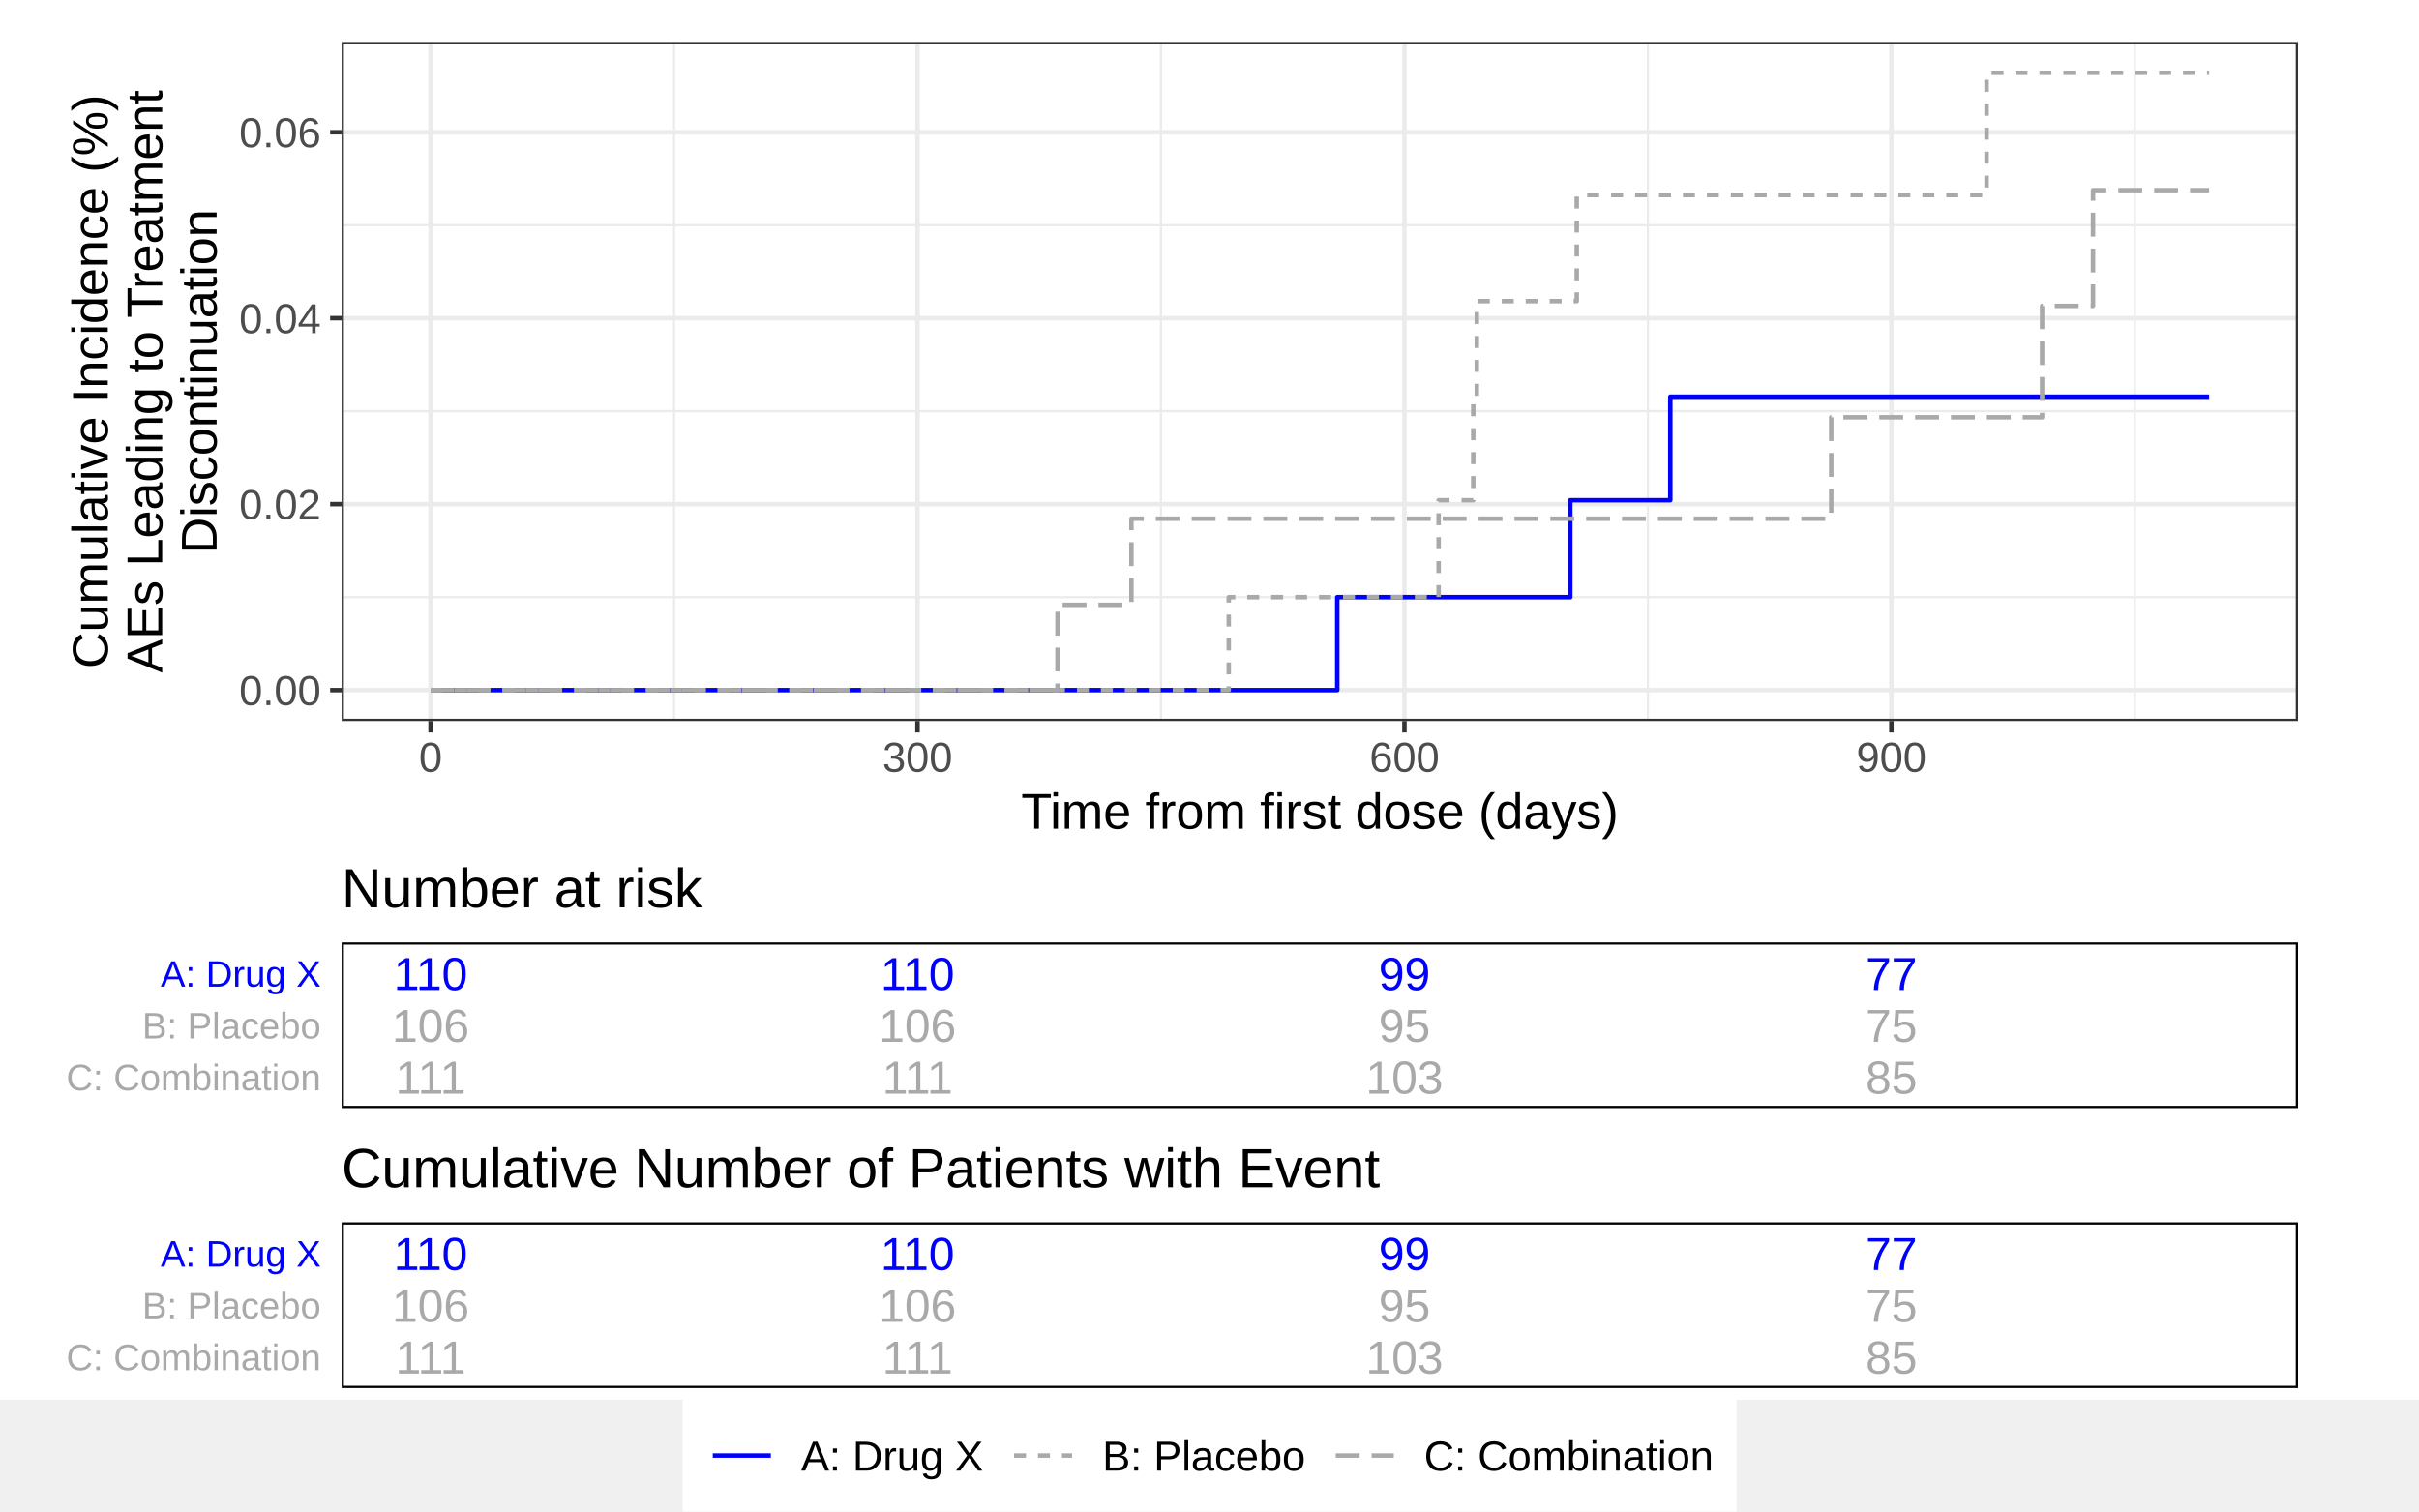
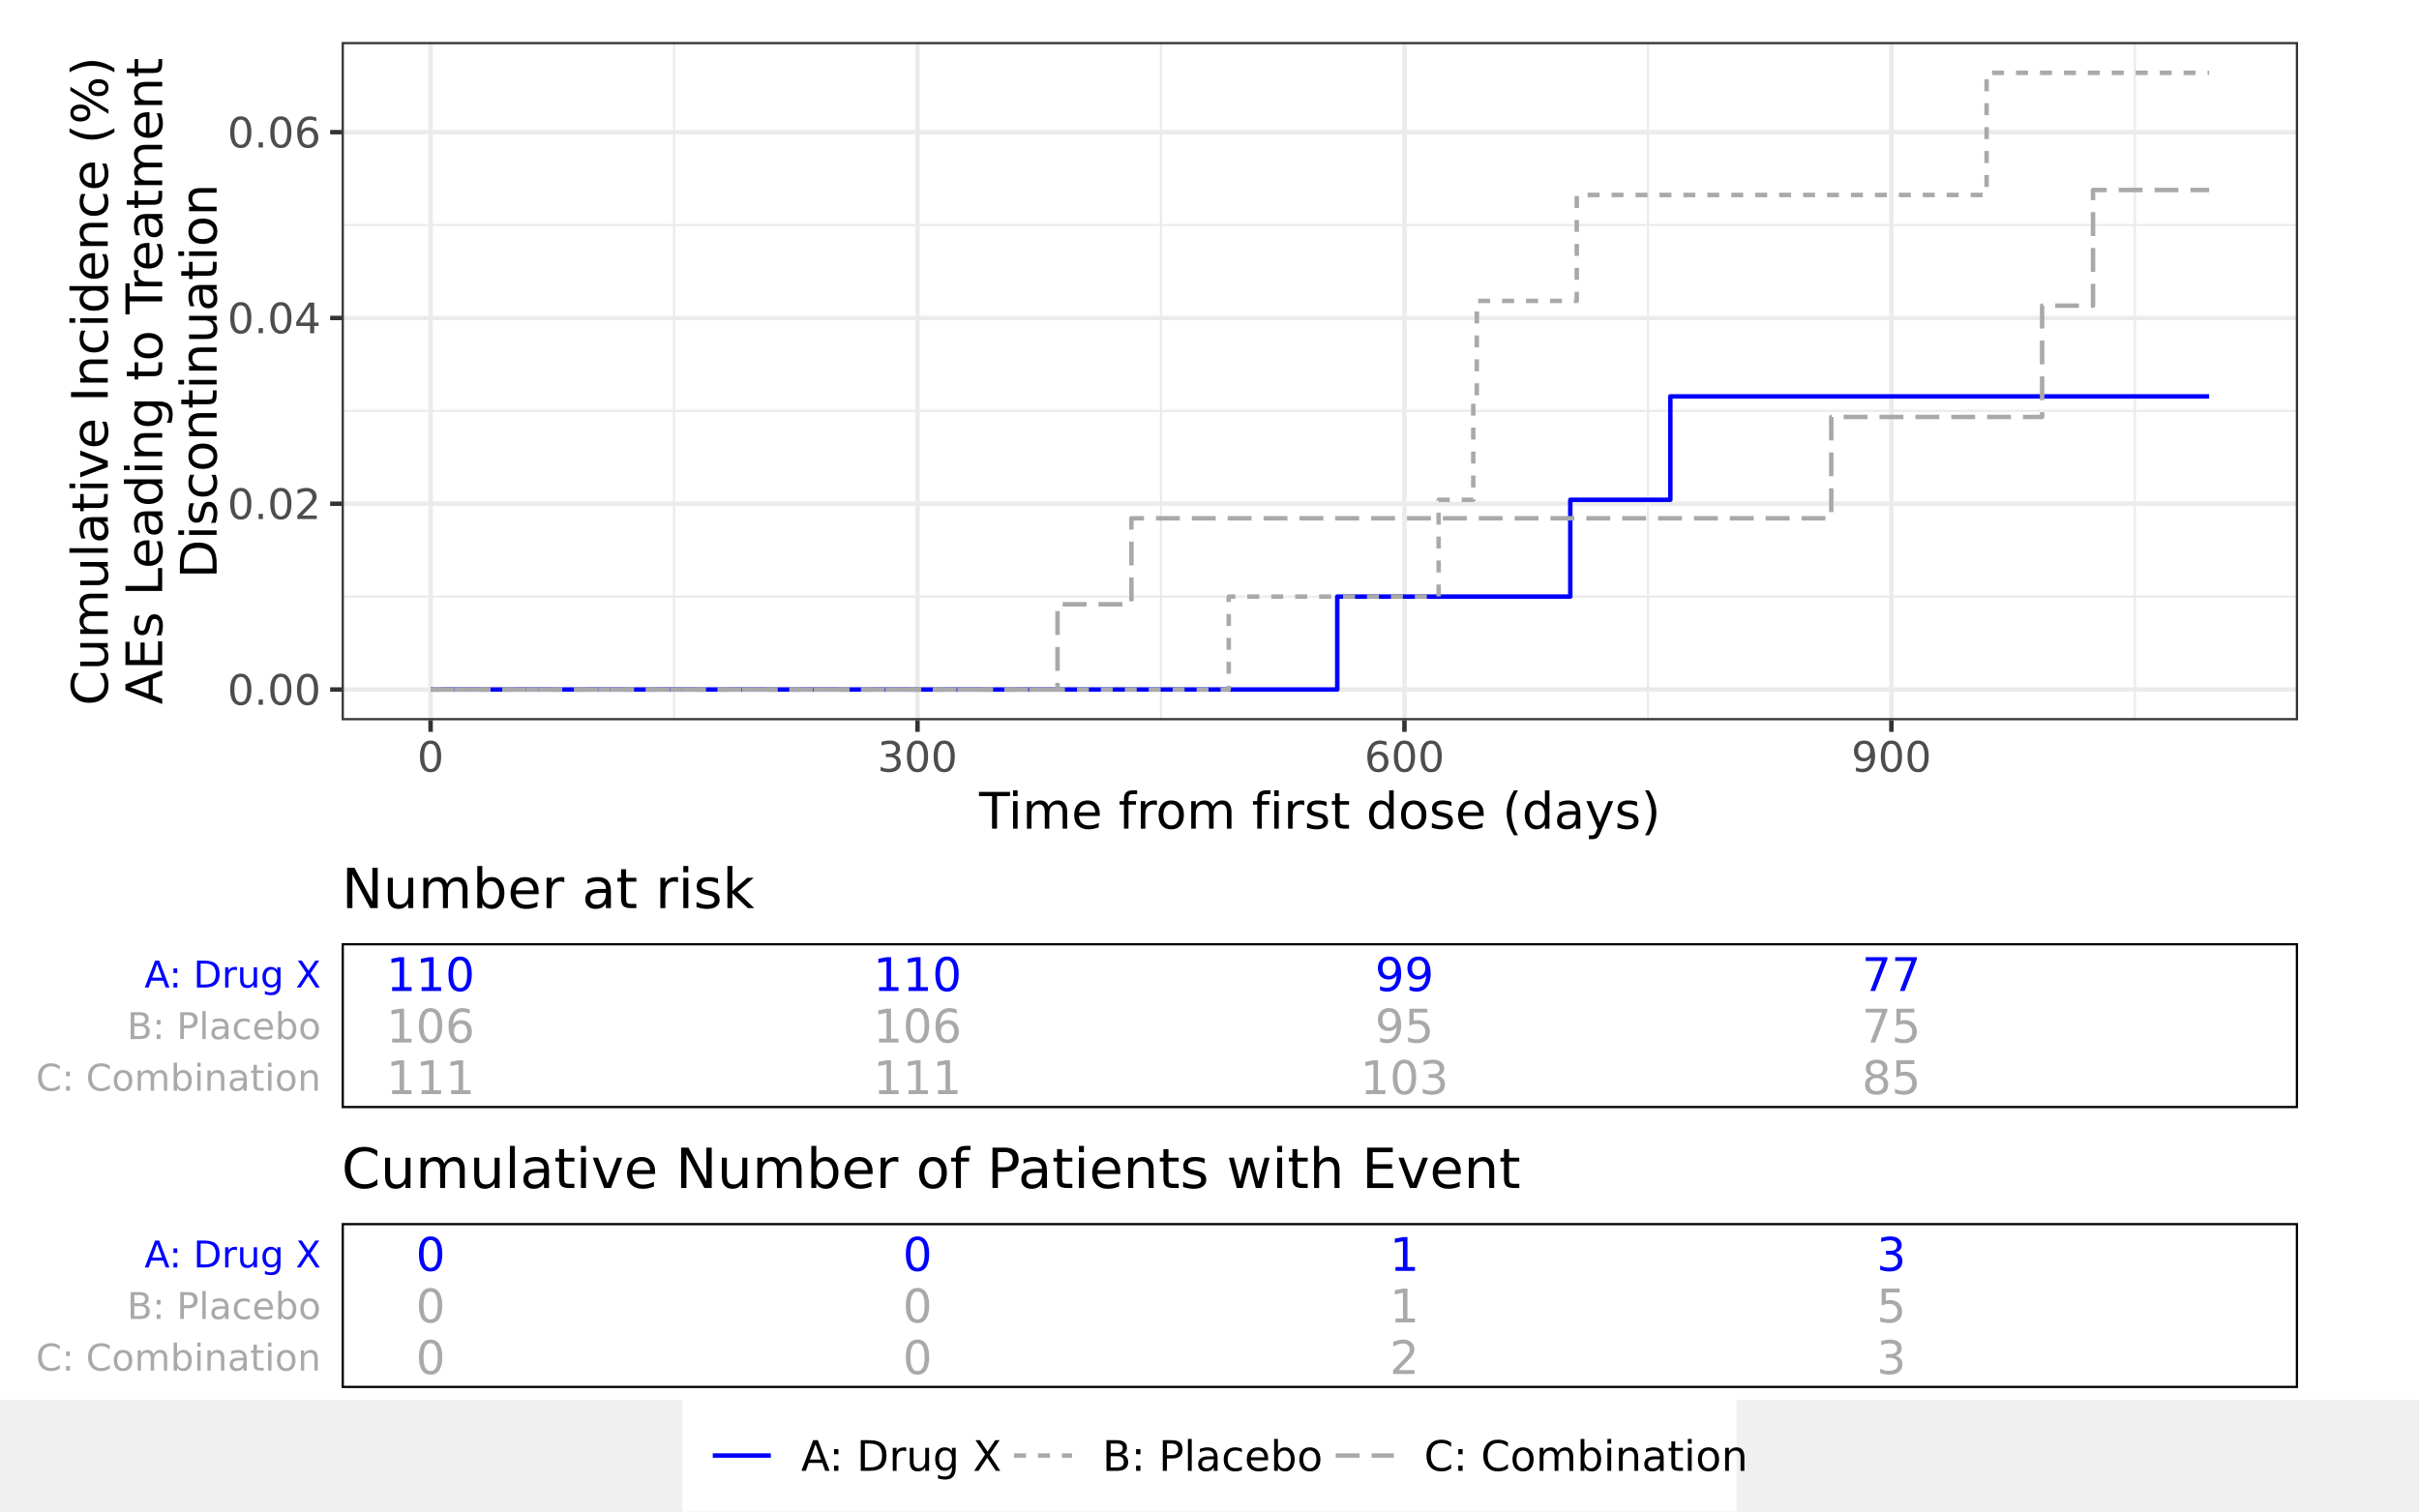
<svg xmlns="http://www.w3.org/2000/svg" class="svglite" width="576.00pt" height="360.00pt" viewBox="0 0 576.00 360.00">
  <defs>
    <style type="text/css">
    .svglite line, .svglite polyline, .svglite polygon, .svglite path, .svglite rect, .svglite circle {
      fill: none;
      stroke: #000000;
      stroke-linecap: round;
      stroke-linejoin: round;
      stroke-miterlimit: 10.00;
    }
    .svglite text {
      white-space: pre;
    }
  </style>
  </defs>
  <rect width="100%" height="100%" style="stroke: none; fill: none;" />
  <defs>
    <clipPath id="cpMC4wMHw1NzYuMDB8MC4wMHwzNjAuMDA=">
      <rect x="0.00" y="0.00" width="576.00" height="360.00" />
    </clipPath>
  </defs>
  <g clip-path="url(#cpMC4wMHw1NzYuMDB8MC4wMHwzNjAuMDA=)">
</g>
  <defs>
    <clipPath id="cpMC4wMHw1NzYuMDB8MC4wMHwyMDAuMDA=">
      <rect x="0.00" y="0.00" width="576.00" height="200.00" />
    </clipPath>
  </defs>
  <g clip-path="url(#cpMC4wMHw1NzYuMDB8MC4wMHwyMDAuMDA=)">
    <rect x="-0" y="0.00" width="576.00" height="200.00" style="stroke-width: 1.07; stroke: #FFFFFF; fill: #FFFFFF;" />
  </g>
  <g clip-path="url(#cpMC4wMHw1NzYuMDB8MC4wMHwzNjAuMDA=)">
</g>
  <defs>
-     <clipPath id="cpODEuMzV8NTQ3LjIwfDEwLjAwfDE3MS43MQ==">
-       <rect x="81.35" y="10.00" width="465.85" height="161.71" />
+     <clipPath id="cpODEuMzV8NTQ3LjIwfDEwLjAwfDE3MS41Ng==">
+       <rect x="81.35" y="10.00" width="465.85" height="161.56" />
    </clipPath>
  </defs>
-   <g clip-path="url(#cpODEuMzV8NTQ3LjIwfDEwLjAwfDE3MS43MQ==)">
-     <rect x="81.35" y="10.00" width="465.85" height="161.71" style="stroke-width: 1.07; stroke: none; fill: #FFFFFF;" />
-     <polyline points="81.35,142.22 547.20,142.22 " style="stroke-width: 0.53; stroke: #EBEBEB; stroke-linecap: butt;" />
-     <polyline points="81.35,97.93 547.20,97.93 " style="stroke-width: 0.53; stroke: #EBEBEB; stroke-linecap: butt;" />
-     <polyline points="81.35,53.64 547.20,53.64 " style="stroke-width: 0.53; stroke: #EBEBEB; stroke-linecap: butt;" />
-     <polyline points="160.50,171.71 160.50,10.00 " style="stroke-width: 0.53; stroke: #EBEBEB; stroke-linecap: butt;" />
-     <polyline points="276.45,171.71 276.45,10.00 " style="stroke-width: 0.53; stroke: #EBEBEB; stroke-linecap: butt;" />
-     <polyline points="392.40,171.71 392.40,10.00 " style="stroke-width: 0.53; stroke: #EBEBEB; stroke-linecap: butt;" />
-     <polyline points="508.34,171.71 508.34,10.00 " style="stroke-width: 0.53; stroke: #EBEBEB; stroke-linecap: butt;" />
-     <polyline points="81.35,164.36 547.20,164.36 " style="stroke-width: 1.07; stroke: #EBEBEB; stroke-linecap: butt;" />
-     <polyline points="81.35,120.07 547.20,120.07 " style="stroke-width: 1.07; stroke: #EBEBEB; stroke-linecap: butt;" />
-     <polyline points="81.35,75.79 547.20,75.79 " style="stroke-width: 1.07; stroke: #EBEBEB; stroke-linecap: butt;" />
-     <polyline points="81.35,31.50 547.20,31.50 " style="stroke-width: 1.07; stroke: #EBEBEB; stroke-linecap: butt;" />
-     <polyline points="102.53,171.71 102.53,10.00 " style="stroke-width: 1.07; stroke: #EBEBEB; stroke-linecap: butt;" />
-     <polyline points="218.47,171.71 218.47,10.00 " style="stroke-width: 1.07; stroke: #EBEBEB; stroke-linecap: butt;" />
-     <polyline points="334.42,171.71 334.42,10.00 " style="stroke-width: 1.07; stroke: #EBEBEB; stroke-linecap: butt;" />
-     <polyline points="450.37,171.71 450.37,10.00 " style="stroke-width: 1.07; stroke: #EBEBEB; stroke-linecap: butt;" />
-     <polyline points="102.53,164.36 254.34,164.36 254.34,164.36 275.19,164.36 275.19,164.36 277.32,164.36 277.32,164.36 278.20,164.36 278.20,164.36 284.53,164.36 284.53,164.36 285.33,164.36 285.33,164.36 295.18,164.36 295.18,164.36 302.88,164.36 302.88,164.36 304.73,164.36 304.73,164.36 310.71,164.36 310.71,164.36 318.42,164.36 318.42,142.22 337.99,142.22 337.99,142.22 367.61,142.22 367.61,142.22 368.46,142.22 368.46,142.22 373.23,142.22 373.23,142.22 373.91,142.22 373.91,119.14 376.41,119.14 376.41,119.14 380.46,119.14 380.46,119.14 380.98,119.14 380.98,119.14 381.66,119.14 381.66,119.14 392.33,119.14 392.33,119.14 396.25,119.14 396.25,119.14 397.73,119.14 397.73,94.49 398.84,94.49 398.84,94.49 399.29,94.49 399.29,94.49 401.28,94.49 401.28,94.49 432.47,94.49 432.47,94.49 434.59,94.49 434.59,94.49 435.79,94.49 435.79,94.49 438.81,94.49 438.81,94.49 439.02,94.49 439.02,94.49 441.89,94.49 441.89,94.49 444.95,94.49 444.95,94.49 454.56,94.49 454.56,94.49 469.39,94.49 469.39,94.49 470.03,94.49 470.03,94.49 470.85,94.49 470.85,94.49 490.82,94.49 490.82,94.49 499.50,94.49 499.50,94.49 513.41,94.49 513.41,94.49 514.23,94.49 514.23,94.49 521.38,94.49 521.38,94.49 526.03,94.49 526.03,94.49 " style="stroke-width: 1.07; stroke: #0000FF; stroke-linecap: butt;" />
-     <polyline points="102.53,164.36 252.23,164.36 252.23,164.36 253.58,164.36 253.58,164.36 266.03,164.36 266.03,164.36 271.88,164.36 271.88,164.36 279.74,164.36 279.74,164.36 280.44,164.36 280.44,164.36 292.58,164.36 292.58,142.22 293.59,142.22 293.59,142.22 305.15,142.22 305.15,142.22 306.58,142.22 306.58,142.22 322.37,142.22 322.37,142.22 342.56,142.22 342.56,119.14 347.12,119.14 347.12,119.14 347.22,119.14 347.22,119.14 350.81,119.14 350.81,95.57 351.38,95.57 351.38,95.57 351.65,95.57 351.65,71.73 355.10,71.73 355.10,71.73 362.96,71.73 362.96,71.73 363.90,71.73 363.90,71.73 367.16,71.73 367.16,71.73 368.57,71.73 368.57,71.73 375.45,71.73 375.45,46.47 380.28,46.47 380.28,46.47 395.71,46.47 395.71,46.47 403.74,46.47 403.74,46.47 403.81,46.47 403.81,46.47 406.94,46.47 406.94,46.47 416.33,46.47 416.33,46.47 432.14,46.47 432.14,46.47 446.97,46.47 446.97,46.47 451.60,46.47 451.60,46.47 451.70,46.47 451.70,46.47 460.10,46.47 460.10,46.47 473.04,46.47 473.04,17.35 488.19,17.35 488.19,17.35 498.46,17.35 498.46,17.35 505.86,17.35 505.86,17.35 506.28,17.35 506.28,17.35 518.02,17.35 518.02,17.35 526.03,17.35 526.03,17.35 " style="stroke-width: 1.07; stroke: #A9A9A9; stroke-dasharray: 2.85,2.85; stroke-linecap: butt;" />
-     <polyline points="102.53,164.36 245.11,164.36 245.11,164.36 250.74,164.36 250.74,164.36 251.81,164.36 251.81,144.05 256.76,144.05 256.76,144.05 269.41,144.05 269.41,123.54 299.19,123.54 299.19,123.54 300.24,123.54 300.24,123.54 330.85,123.54 330.85,123.54 335.42,123.54 335.42,123.54 339.57,123.54 339.57,123.54 343.92,123.54 343.92,123.54 350.05,123.54 350.05,123.54 354.23,123.54 354.23,123.54 365.51,123.54 365.51,123.54 374.89,123.54 374.89,123.54 384.88,123.54 384.88,123.54 385.22,123.54 385.22,123.54 404.07,123.54 404.07,123.54 405.42,123.54 405.42,123.54 433.82,123.54 433.82,123.54 436.05,123.54 436.05,123.54 436.05,123.54 436.05,99.39 436.56,99.39 436.56,99.39 440.04,99.39 440.04,99.39 443.19,99.39 443.19,99.39 449.71,99.39 449.71,99.39 451.37,99.39 451.37,99.39 465.98,99.39 465.98,99.39 481.40,99.39 481.40,99.39 485.14,99.39 485.14,99.39 486.26,99.39 486.26,72.86 495.90,72.86 495.90,72.86 498.03,72.86 498.03,72.86 498.38,72.86 498.38,72.86 498.38,72.86 498.38,45.29 510.29,45.29 510.29,45.29 510.70,45.29 510.70,45.29 520.53,45.29 520.53,45.29 526.03,45.29 526.03,45.29 " style="stroke-width: 1.07; stroke: #A9A9A9; stroke-dasharray: 5.69,2.85; stroke-linecap: butt;" />
-     <rect x="81.35" y="10.00" width="465.85" height="161.71" style="stroke-width: 1.07; stroke: #333333;" />
+   <g clip-path="url(#cpODEuMzV8NTQ3LjIwfDEwLjAwfDE3MS41Ng==)">
+     <rect x="81.35" y="10.00" width="465.85" height="161.56" style="stroke-width: 1.07; stroke: none; fill: #FFFFFF;" />
+     <polyline points="81.35,142.09 547.20,142.09 " style="stroke-width: 0.53; stroke: #EBEBEB; stroke-linecap: butt;" />
+     <polyline points="81.35,97.85 547.20,97.85 " style="stroke-width: 0.53; stroke: #EBEBEB; stroke-linecap: butt;" />
+     <polyline points="81.35,53.60 547.20,53.60 " style="stroke-width: 0.53; stroke: #EBEBEB; stroke-linecap: butt;" />
+     <polyline points="160.50,171.56 160.50,10.00 " style="stroke-width: 0.53; stroke: #EBEBEB; stroke-linecap: butt;" />
+     <polyline points="276.45,171.56 276.45,10.00 " style="stroke-width: 0.53; stroke: #EBEBEB; stroke-linecap: butt;" />
+     <polyline points="392.40,171.56 392.40,10.00 " style="stroke-width: 0.53; stroke: #EBEBEB; stroke-linecap: butt;" />
+     <polyline points="508.34,171.56 508.34,10.00 " style="stroke-width: 0.53; stroke: #EBEBEB; stroke-linecap: butt;" />
+     <polyline points="81.35,164.22 547.20,164.22 " style="stroke-width: 1.07; stroke: #EBEBEB; stroke-linecap: butt;" />
+     <polyline points="81.35,119.97 547.20,119.97 " style="stroke-width: 1.07; stroke: #EBEBEB; stroke-linecap: butt;" />
+     <polyline points="81.35,75.73 547.20,75.73 " style="stroke-width: 1.07; stroke: #EBEBEB; stroke-linecap: butt;" />
+     <polyline points="81.35,31.48 547.20,31.48 " style="stroke-width: 1.07; stroke: #EBEBEB; stroke-linecap: butt;" />
+     <polyline points="102.53,171.56 102.53,10.00 " style="stroke-width: 1.07; stroke: #EBEBEB; stroke-linecap: butt;" />
+     <polyline points="218.47,171.56 218.47,10.00 " style="stroke-width: 1.07; stroke: #EBEBEB; stroke-linecap: butt;" />
+     <polyline points="334.42,171.56 334.42,10.00 " style="stroke-width: 1.07; stroke: #EBEBEB; stroke-linecap: butt;" />
+     <polyline points="450.37,171.56 450.37,10.00 " style="stroke-width: 1.07; stroke: #EBEBEB; stroke-linecap: butt;" />
+     <polyline points="102.53,164.22 254.34,164.22 254.34,164.22 275.19,164.22 275.19,164.22 277.32,164.22 277.32,164.22 278.20,164.22 278.20,164.22 284.53,164.22 284.53,164.22 285.33,164.22 285.33,164.22 295.18,164.22 295.18,164.22 302.88,164.22 302.88,164.22 304.73,164.22 304.73,164.22 310.71,164.22 310.71,164.22 318.42,164.22 318.42,142.09 337.99,142.09 337.99,142.09 367.61,142.09 367.61,142.09 368.46,142.09 368.46,142.09 373.23,142.09 373.23,142.09 373.91,142.09 373.91,119.04 376.41,119.04 376.41,119.04 380.46,119.04 380.46,119.04 380.98,119.04 380.98,119.04 381.66,119.04 381.66,119.04 392.33,119.04 392.33,119.04 396.25,119.04 396.25,119.04 397.73,119.04 397.73,94.41 398.84,94.41 398.84,94.41 399.29,94.41 399.29,94.41 401.28,94.41 401.28,94.41 432.47,94.41 432.47,94.41 434.59,94.41 434.59,94.41 435.79,94.41 435.79,94.41 438.81,94.41 438.81,94.41 439.02,94.41 439.02,94.41 441.89,94.41 441.89,94.41 444.95,94.41 444.95,94.41 454.56,94.41 454.56,94.41 469.39,94.41 469.39,94.41 470.03,94.41 470.03,94.41 470.85,94.41 470.85,94.41 490.82,94.41 490.82,94.41 499.50,94.41 499.50,94.41 513.41,94.41 513.41,94.41 514.23,94.41 514.23,94.41 521.38,94.41 521.38,94.41 526.03,94.41 526.03,94.41 " style="stroke-width: 1.07; stroke: #0000FF; stroke-linecap: butt;" />
+     <polyline points="102.53,164.22 252.23,164.22 252.23,164.22 253.58,164.22 253.58,164.22 266.03,164.22 266.03,164.22 271.88,164.22 271.88,164.22 279.74,164.22 279.74,164.22 280.44,164.22 280.44,164.22 292.58,164.22 292.58,142.09 293.59,142.09 293.59,142.09 305.15,142.09 305.15,142.09 306.58,142.09 306.58,142.09 322.37,142.09 322.37,142.09 342.56,142.09 342.56,119.04 347.12,119.04 347.12,119.04 347.22,119.04 347.22,119.04 350.81,119.04 350.81,95.49 351.38,95.49 351.38,95.49 351.65,95.49 351.65,71.67 355.10,71.67 355.10,71.67 362.96,71.67 362.96,71.67 363.90,71.67 363.90,71.67 367.16,71.67 367.16,71.67 368.57,71.67 368.57,71.67 375.45,71.67 375.45,46.43 380.28,46.43 380.28,46.43 395.71,46.43 395.71,46.43 403.74,46.43 403.74,46.43 403.81,46.43 403.81,46.43 406.94,46.43 406.94,46.43 416.33,46.43 416.33,46.43 432.14,46.43 432.14,46.43 446.97,46.43 446.97,46.43 451.60,46.43 451.60,46.43 451.70,46.43 451.70,46.43 460.10,46.43 460.10,46.43 473.04,46.43 473.04,17.34 488.19,17.34 488.19,17.34 498.46,17.34 498.46,17.34 505.86,17.34 505.86,17.34 506.28,17.34 506.28,17.34 518.02,17.34 518.02,17.34 526.03,17.34 526.03,17.34 " style="stroke-width: 1.07; stroke: #A9A9A9; stroke-dasharray: 2.85,2.85; stroke-linecap: butt;" />
+     <polyline points="102.53,164.22 245.11,164.22 245.11,164.22 250.74,164.22 250.74,164.22 251.81,164.22 251.81,143.92 256.76,143.92 256.76,143.92 269.41,143.92 269.41,123.44 299.19,123.44 299.19,123.44 300.24,123.44 300.24,123.44 330.85,123.44 330.85,123.44 335.42,123.44 335.42,123.44 339.57,123.44 339.57,123.44 343.92,123.44 343.92,123.44 350.05,123.44 350.05,123.44 354.23,123.44 354.23,123.44 365.51,123.44 365.51,123.44 374.89,123.44 374.89,123.44 384.88,123.44 384.88,123.44 385.22,123.44 385.22,123.44 404.07,123.44 404.07,123.44 405.42,123.44 405.42,123.44 433.82,123.44 433.82,123.44 436.05,123.44 436.05,123.44 436.05,123.44 436.05,99.31 436.56,99.31 436.56,99.31 440.04,99.31 440.04,99.31 443.19,99.31 443.19,99.31 449.71,99.31 449.71,99.31 451.37,99.31 451.37,99.31 465.98,99.31 465.98,99.31 481.40,99.31 481.40,99.31 485.14,99.31 485.14,99.31 486.26,99.31 486.26,72.80 495.90,72.80 495.90,72.80 498.03,72.80 498.03,72.80 498.38,72.80 498.38,72.80 498.38,72.80 498.38,45.25 510.29,45.25 510.29,45.25 510.70,45.25 510.70,45.25 520.53,45.25 520.53,45.25 526.03,45.25 526.03,45.25 " style="stroke-width: 1.07; stroke: #A9A9A9; stroke-dasharray: 5.69,2.85; stroke-linecap: butt;" />
+     <rect x="81.35" y="10.00" width="465.85" height="161.56" style="stroke-width: 1.07; stroke: #333333;" />
  </g>
  <g clip-path="url(#cpMC4wMHw1NzYuMDB8MC4wMHwzNjAuMDA=)">
-     <text x="76.42" y="167.94" text-anchor="end" style="font-size: 10.00px;fill: #4D4D4D; font-family: &quot;Arial&quot;;" textLength="19.48px" lengthAdjust="spacingAndGlyphs">0.00</text>
-     <text x="76.42" y="123.66" text-anchor="end" style="font-size: 10.00px;fill: #4D4D4D; font-family: &quot;Arial&quot;;" textLength="19.48px" lengthAdjust="spacingAndGlyphs">0.02</text>
-     <text x="76.42" y="79.37" text-anchor="end" style="font-size: 10.00px;fill: #4D4D4D; font-family: &quot;Arial&quot;;" textLength="19.48px" lengthAdjust="spacingAndGlyphs">0.04</text>
-     <text x="76.42" y="35.08" text-anchor="end" style="font-size: 10.00px;fill: #4D4D4D; font-family: &quot;Arial&quot;;" textLength="19.48px" lengthAdjust="spacingAndGlyphs">0.06</text>
-     <polyline points="78.61,164.36 81.35,164.36 " style="stroke-width: 1.07; stroke: #333333; stroke-linecap: butt;" />
-     <polyline points="78.61,120.07 81.35,120.07 " style="stroke-width: 1.07; stroke: #333333; stroke-linecap: butt;" />
-     <polyline points="78.61,75.79 81.35,75.79 " style="stroke-width: 1.07; stroke: #333333; stroke-linecap: butt;" />
-     <polyline points="78.61,31.50 81.35,31.50 " style="stroke-width: 1.07; stroke: #333333; stroke-linecap: butt;" />
-     <polyline points="102.53,174.45 102.53,171.71 " style="stroke-width: 1.07; stroke: #333333; stroke-linecap: butt;" />
-     <polyline points="218.47,174.45 218.47,171.71 " style="stroke-width: 1.07; stroke: #333333; stroke-linecap: butt;" />
-     <polyline points="334.42,174.45 334.42,171.71 " style="stroke-width: 1.07; stroke: #333333; stroke-linecap: butt;" />
-     <polyline points="450.37,174.45 450.37,171.71 " style="stroke-width: 1.07; stroke: #333333; stroke-linecap: butt;" />
-     <text x="102.53" y="183.81" text-anchor="middle" style="font-size: 10.00px;fill: #4D4D4D; font-family: &quot;Arial&quot;;" textLength="5.57px" lengthAdjust="spacingAndGlyphs">0</text>
-     <text x="218.47" y="183.81" text-anchor="middle" style="font-size: 10.00px;fill: #4D4D4D; font-family: &quot;Arial&quot;;" textLength="16.70px" lengthAdjust="spacingAndGlyphs">300</text>
-     <text x="334.42" y="183.81" text-anchor="middle" style="font-size: 10.00px;fill: #4D4D4D; font-family: &quot;Arial&quot;;" textLength="16.70px" lengthAdjust="spacingAndGlyphs">600</text>
-     <text x="450.37" y="183.81" text-anchor="middle" style="font-size: 10.00px;fill: #4D4D4D; font-family: &quot;Arial&quot;;" textLength="16.70px" lengthAdjust="spacingAndGlyphs">900</text>
-     <text x="314.28" y="197.36" text-anchor="middle" style="font-size: 12.00px; font-family: &quot;Arial&quot;;" textLength="142.27px" lengthAdjust="spacingAndGlyphs">Time from first dose (days)</text>
-     <text transform="translate(25.66,90.86) rotate(-90)" text-anchor="middle" style="font-size: 12.00px; font-family: &quot;Arial&quot;;" textLength="136.74px" lengthAdjust="spacingAndGlyphs">Cumulative Incidence (%)</text>
-     <text transform="translate(38.62,90.86) rotate(-90)" text-anchor="middle" style="font-size: 12.00px; font-family: &quot;Arial&quot;;" textLength="138.77px" lengthAdjust="spacingAndGlyphs">AEs Leading to Treatment</text>
-     <text transform="translate(51.58,90.86) rotate(-90)" text-anchor="middle" style="font-size: 12.00px; font-family: &quot;Arial&quot;;" textLength="82.06px" lengthAdjust="spacingAndGlyphs">Discontinuation</text>
+     <text x="76.42" y="167.86" text-anchor="end" style="font-size: 10.00px;fill: #4D4D4D; font-family: &quot;DejaVu Sans&quot;;" textLength="22.28px" lengthAdjust="spacingAndGlyphs">0.00</text>
+     <text x="76.42" y="123.62" text-anchor="end" style="font-size: 10.00px;fill: #4D4D4D; font-family: &quot;DejaVu Sans&quot;;" textLength="22.28px" lengthAdjust="spacingAndGlyphs">0.02</text>
+     <text x="76.42" y="79.37" text-anchor="end" style="font-size: 10.00px;fill: #4D4D4D; font-family: &quot;DejaVu Sans&quot;;" textLength="22.28px" lengthAdjust="spacingAndGlyphs">0.04</text>
+     <text x="76.42" y="35.13" text-anchor="end" style="font-size: 10.00px;fill: #4D4D4D; font-family: &quot;DejaVu Sans&quot;;" textLength="22.28px" lengthAdjust="spacingAndGlyphs">0.06</text>
+     <polyline points="78.61,164.22 81.35,164.22 " style="stroke-width: 1.07; stroke: #333333; stroke-linecap: butt;" />
+     <polyline points="78.61,119.97 81.35,119.97 " style="stroke-width: 1.07; stroke: #333333; stroke-linecap: butt;" />
+     <polyline points="78.61,75.73 81.35,75.73 " style="stroke-width: 1.07; stroke: #333333; stroke-linecap: butt;" />
+     <polyline points="78.61,31.48 81.35,31.48 " style="stroke-width: 1.07; stroke: #333333; stroke-linecap: butt;" />
+     <polyline points="102.53,174.30 102.53,171.56 " style="stroke-width: 1.07; stroke: #333333; stroke-linecap: butt;" />
+     <polyline points="218.47,174.30 218.47,171.56 " style="stroke-width: 1.07; stroke: #333333; stroke-linecap: butt;" />
+     <polyline points="334.42,174.30 334.42,171.56 " style="stroke-width: 1.07; stroke: #333333; stroke-linecap: butt;" />
+     <polyline points="450.37,174.30 450.37,171.56 " style="stroke-width: 1.07; stroke: #333333; stroke-linecap: butt;" />
+     <text x="102.53" y="183.79" text-anchor="middle" style="font-size: 10.00px;fill: #4D4D4D; font-family: &quot;DejaVu Sans&quot;;" textLength="6.36px" lengthAdjust="spacingAndGlyphs">0</text>
+     <text x="218.47" y="183.79" text-anchor="middle" style="font-size: 10.00px;fill: #4D4D4D; font-family: &quot;DejaVu Sans&quot;;" textLength="19.09px" lengthAdjust="spacingAndGlyphs">300</text>
+     <text x="334.42" y="183.79" text-anchor="middle" style="font-size: 10.00px;fill: #4D4D4D; font-family: &quot;DejaVu Sans&quot;;" textLength="19.09px" lengthAdjust="spacingAndGlyphs">600</text>
+     <text x="450.37" y="183.79" text-anchor="middle" style="font-size: 10.00px;fill: #4D4D4D; font-family: &quot;DejaVu Sans&quot;;" textLength="19.09px" lengthAdjust="spacingAndGlyphs">900</text>
+     <text x="314.28" y="197.36" text-anchor="middle" style="font-size: 12.00px; font-family: &quot;DejaVu Sans&quot;;" textLength="162.33px" lengthAdjust="spacingAndGlyphs">Time from first dose (days)</text>
+     <text transform="translate(25.66,90.78) rotate(-90)" text-anchor="middle" style="font-size: 12.00px; font-family: &quot;DejaVu Sans&quot;;" textLength="154.61px" lengthAdjust="spacingAndGlyphs">Cumulative Incidence (%)</text>
+     <text transform="translate(38.62,90.78) rotate(-90)" text-anchor="middle" style="font-size: 12.00px; font-family: &quot;DejaVu Sans&quot;;" textLength="154.04px" lengthAdjust="spacingAndGlyphs">AEs Leading to Treatment</text>
+     <text transform="translate(51.58,90.78) rotate(-90)" text-anchor="middle" style="font-size: 12.00px; font-family: &quot;DejaVu Sans&quot;;" textLength="94.01px" lengthAdjust="spacingAndGlyphs">Discontinuation</text>
  </g>
  <defs>
    <clipPath id="cpMC4wMHw1NzYuMDB8MjAwLjAwfDI2Ni42Nw==">
      <rect x="0.00" y="200.00" width="576.00" height="66.67" />
    </clipPath>
  </defs>
  <g clip-path="url(#cpMC4wMHw1NzYuMDB8MjAwLjAwfDI2Ni42Nw==)">
    <rect x="-0" y="200.00" width="576.00" height="66.67" style="stroke-width: 1.07; stroke: #FFFFFF; fill: #FFFFFF;" />
  </g>
  <g clip-path="url(#cpMC4wMHw1NzYuMDB8MC4wMHwzNjAuMDA=)">
</g>
  <defs>
-     <clipPath id="cpODEuMzV8NTQ3LjIwfDIyNC40NXwyNjMuOTM=">
-       <rect x="81.35" y="224.45" width="465.85" height="39.47" />
+     <clipPath id="cpODEuMzV8NTQ3LjIwfDIyNC42M3wyNjMuOTM=">
+       <rect x="81.35" y="224.63" width="465.85" height="39.30" />
    </clipPath>
  </defs>
-   <g clip-path="url(#cpODEuMzV8NTQ3LjIwfDIyNC40NXwyNjMuOTM=)">
-     <polyline points="160.50,263.93 160.50,224.45 " style="stroke-width: 0.53; stroke: #FFFFFF; stroke-linecap: butt;" />
-     <polyline points="276.45,263.93 276.45,224.45 " style="stroke-width: 0.53; stroke: #FFFFFF; stroke-linecap: butt;" />
-     <polyline points="392.40,263.93 392.40,224.45 " style="stroke-width: 0.53; stroke: #FFFFFF; stroke-linecap: butt;" />
-     <polyline points="508.34,263.93 508.34,224.45 " style="stroke-width: 0.53; stroke: #FFFFFF; stroke-linecap: butt;" />
-     <polyline points="81.35,256.53 547.20,256.53 " style="stroke-width: 1.07; stroke: #FFFFFF; stroke-linecap: butt;" />
-     <polyline points="81.35,244.19 547.20,244.19 " style="stroke-width: 1.07; stroke: #FFFFFF; stroke-linecap: butt;" />
-     <polyline points="81.35,231.85 547.20,231.85 " style="stroke-width: 1.07; stroke: #FFFFFF; stroke-linecap: butt;" />
-     <polyline points="102.53,263.93 102.53,224.45 " style="stroke-width: 1.07; stroke: #FFFFFF; stroke-linecap: butt;" />
-     <polyline points="218.47,263.93 218.47,224.45 " style="stroke-width: 1.07; stroke: #FFFFFF; stroke-linecap: butt;" />
-     <polyline points="334.42,263.93 334.42,224.45 " style="stroke-width: 1.07; stroke: #FFFFFF; stroke-linecap: butt;" />
-     <polyline points="450.37,263.93 450.37,224.45 " style="stroke-width: 1.07; stroke: #FFFFFF; stroke-linecap: butt;" />
-     <text x="102.53" y="260.47" text-anchor="middle" style="font-size: 11.04px;fill: #A9A9A9; font-family: &quot;Arial&quot;;" textLength="16.76px" lengthAdjust="spacingAndGlyphs">111</text>
-     <text x="218.47" y="260.47" text-anchor="middle" style="font-size: 11.04px;fill: #A9A9A9; font-family: &quot;Arial&quot;;" textLength="16.76px" lengthAdjust="spacingAndGlyphs">111</text>
-     <text x="334.42" y="260.47" text-anchor="middle" style="font-size: 11.04px;fill: #A9A9A9; font-family: &quot;Arial&quot;;" textLength="18.40px" lengthAdjust="spacingAndGlyphs">103</text>
-     <text x="450.37" y="260.47" text-anchor="middle" style="font-size: 11.04px;fill: #A9A9A9; font-family: &quot;Arial&quot;;" textLength="12.27px" lengthAdjust="spacingAndGlyphs">85</text>
-     <text x="102.53" y="248.14" text-anchor="middle" style="font-size: 11.04px;fill: #A9A9A9; font-family: &quot;Arial&quot;;" textLength="18.40px" lengthAdjust="spacingAndGlyphs">106</text>
-     <text x="218.47" y="248.14" text-anchor="middle" style="font-size: 11.04px;fill: #A9A9A9; font-family: &quot;Arial&quot;;" textLength="18.40px" lengthAdjust="spacingAndGlyphs">106</text>
-     <text x="334.42" y="248.14" text-anchor="middle" style="font-size: 11.04px;fill: #A9A9A9; font-family: &quot;Arial&quot;;" textLength="12.27px" lengthAdjust="spacingAndGlyphs">95</text>
-     <text x="450.37" y="248.14" text-anchor="middle" style="font-size: 11.04px;fill: #A9A9A9; font-family: &quot;Arial&quot;;" textLength="12.27px" lengthAdjust="spacingAndGlyphs">75</text>
-     <text x="102.53" y="235.80" text-anchor="middle" style="font-size: 11.04px;fill: #0000FF; font-family: &quot;Arial&quot;;" textLength="17.58px" lengthAdjust="spacingAndGlyphs">110</text>
-     <text x="218.47" y="235.80" text-anchor="middle" style="font-size: 11.04px;fill: #0000FF; font-family: &quot;Arial&quot;;" textLength="17.58px" lengthAdjust="spacingAndGlyphs">110</text>
-     <text x="334.42" y="235.80" text-anchor="middle" style="font-size: 11.04px;fill: #0000FF; font-family: &quot;Arial&quot;;" textLength="12.27px" lengthAdjust="spacingAndGlyphs">99</text>
-     <text x="450.37" y="235.80" text-anchor="middle" style="font-size: 11.04px;fill: #0000FF; font-family: &quot;Arial&quot;;" textLength="12.27px" lengthAdjust="spacingAndGlyphs">77</text>
-     <rect x="81.35" y="224.45" width="465.85" height="39.47" style="stroke-width: 1.07;" />
+   <g clip-path="url(#cpODEuMzV8NTQ3LjIwfDIyNC42M3wyNjMuOTM=)">
+     <polyline points="160.50,263.93 160.50,224.63 " style="stroke-width: 0.53; stroke: #FFFFFF; stroke-linecap: butt;" />
+     <polyline points="276.45,263.93 276.45,224.63 " style="stroke-width: 0.53; stroke: #FFFFFF; stroke-linecap: butt;" />
+     <polyline points="392.40,263.93 392.40,224.63 " style="stroke-width: 0.53; stroke: #FFFFFF; stroke-linecap: butt;" />
+     <polyline points="508.34,263.93 508.34,224.63 " style="stroke-width: 0.53; stroke: #FFFFFF; stroke-linecap: butt;" />
+     <polyline points="81.35,256.56 547.20,256.56 " style="stroke-width: 1.07; stroke: #FFFFFF; stroke-linecap: butt;" />
+     <polyline points="81.35,244.28 547.20,244.28 " style="stroke-width: 1.07; stroke: #FFFFFF; stroke-linecap: butt;" />
+     <polyline points="81.35,231.99 547.20,231.99 " style="stroke-width: 1.07; stroke: #FFFFFF; stroke-linecap: butt;" />
+     <polyline points="102.53,263.93 102.53,224.63 " style="stroke-width: 1.07; stroke: #FFFFFF; stroke-linecap: butt;" />
+     <polyline points="218.47,263.93 218.47,224.63 " style="stroke-width: 1.07; stroke: #FFFFFF; stroke-linecap: butt;" />
+     <polyline points="334.42,263.93 334.42,224.63 " style="stroke-width: 1.07; stroke: #FFFFFF; stroke-linecap: butt;" />
+     <polyline points="450.37,263.93 450.37,224.63 " style="stroke-width: 1.07; stroke: #FFFFFF; stroke-linecap: butt;" />
+     <text x="102.53" y="260.58" text-anchor="middle" style="font-size: 11.04px;fill: #A9A9A9; font-family: &quot;DejaVu Sans&quot;;" textLength="21.06px" lengthAdjust="spacingAndGlyphs">111</text>
+     <text x="218.47" y="260.58" text-anchor="middle" style="font-size: 11.04px;fill: #A9A9A9; font-family: &quot;DejaVu Sans&quot;;" textLength="21.06px" lengthAdjust="spacingAndGlyphs">111</text>
+     <text x="334.42" y="260.58" text-anchor="middle" style="font-size: 11.04px;fill: #A9A9A9; font-family: &quot;DejaVu Sans&quot;;" textLength="21.06px" lengthAdjust="spacingAndGlyphs">103</text>
+     <text x="450.37" y="260.58" text-anchor="middle" style="font-size: 11.04px;fill: #A9A9A9; font-family: &quot;DejaVu Sans&quot;;" textLength="14.04px" lengthAdjust="spacingAndGlyphs">85</text>
+     <text x="102.53" y="248.30" text-anchor="middle" style="font-size: 11.04px;fill: #A9A9A9; font-family: &quot;DejaVu Sans&quot;;" textLength="21.06px" lengthAdjust="spacingAndGlyphs">106</text>
+     <text x="218.47" y="248.30" text-anchor="middle" style="font-size: 11.04px;fill: #A9A9A9; font-family: &quot;DejaVu Sans&quot;;" textLength="21.06px" lengthAdjust="spacingAndGlyphs">106</text>
+     <text x="334.42" y="248.30" text-anchor="middle" style="font-size: 11.04px;fill: #A9A9A9; font-family: &quot;DejaVu Sans&quot;;" textLength="14.04px" lengthAdjust="spacingAndGlyphs">95</text>
+     <text x="450.37" y="248.30" text-anchor="middle" style="font-size: 11.04px;fill: #A9A9A9; font-family: &quot;DejaVu Sans&quot;;" textLength="14.04px" lengthAdjust="spacingAndGlyphs">75</text>
+     <text x="102.53" y="236.02" text-anchor="middle" style="font-size: 11.04px;fill: #0000FF; font-family: &quot;DejaVu Sans&quot;;" textLength="21.06px" lengthAdjust="spacingAndGlyphs">110</text>
+     <text x="218.47" y="236.02" text-anchor="middle" style="font-size: 11.04px;fill: #0000FF; font-family: &quot;DejaVu Sans&quot;;" textLength="21.06px" lengthAdjust="spacingAndGlyphs">110</text>
+     <text x="334.42" y="236.02" text-anchor="middle" style="font-size: 11.04px;fill: #0000FF; font-family: &quot;DejaVu Sans&quot;;" textLength="14.04px" lengthAdjust="spacingAndGlyphs">99</text>
+     <text x="450.37" y="236.02" text-anchor="middle" style="font-size: 11.04px;fill: #0000FF; font-family: &quot;DejaVu Sans&quot;;" textLength="14.04px" lengthAdjust="spacingAndGlyphs">77</text>
+     <rect x="81.35" y="224.63" width="465.85" height="39.30" style="stroke-width: 1.07;" />
  </g>
  <g clip-path="url(#cpMC4wMHw1NzYuMDB8MC4wMHwzNjAuMDA=)">
-     <text x="76.42" y="259.68" text-anchor="end" style="font-size: 8.80px;fill: #A9A9A9; font-family: &quot;Arial&quot;;" textLength="60.65px" lengthAdjust="spacingAndGlyphs">C: Combination</text>
-     <text x="76.42" y="247.34" text-anchor="end" style="font-size: 8.80px;fill: #A9A9A9; font-family: &quot;Arial&quot;;" textLength="42.57px" lengthAdjust="spacingAndGlyphs">B: Placebo</text>
-     <text x="76.42" y="235.00" text-anchor="end" style="font-size: 8.80px;fill: #0000FF; font-family: &quot;Arial&quot;;" textLength="38.15px" lengthAdjust="spacingAndGlyphs">A: Drug X</text>
-     <text x="81.35" y="216.11" style="font-size: 13.20px; font-family: &quot;Arial&quot;;" textLength="85.76px" lengthAdjust="spacingAndGlyphs">Number at risk</text>
+     <text x="76.42" y="259.77" text-anchor="end" style="font-size: 8.80px;fill: #A9A9A9; font-family: &quot;DejaVu Sans&quot;;" textLength="67.85px" lengthAdjust="spacingAndGlyphs">C: Combination</text>
+     <text x="76.42" y="247.48" text-anchor="end" style="font-size: 8.80px;fill: #A9A9A9; font-family: &quot;DejaVu Sans&quot;;" textLength="46.17px" lengthAdjust="spacingAndGlyphs">B: Placebo</text>
+     <text x="76.42" y="235.20" text-anchor="end" style="font-size: 8.80px;fill: #0000FF; font-family: &quot;DejaVu Sans&quot;;" textLength="42.00px" lengthAdjust="spacingAndGlyphs">A: Drug X</text>
+     <text x="81.35" y="216.29" style="font-size: 13.20px; font-family: &quot;DejaVu Sans&quot;;" textLength="98.22px" lengthAdjust="spacingAndGlyphs">Number at risk</text>
  </g>
  <defs>
    <clipPath id="cpMC4wMHw1NzYuMDB8MjY2LjY3fDMzMy4zMw==">
      <rect x="0.00" y="266.67" width="576.00" height="66.67" />
    </clipPath>
  </defs>
  <g clip-path="url(#cpMC4wMHw1NzYuMDB8MjY2LjY3fDMzMy4zMw==)">
    <rect x="-0" y="266.67" width="576.00" height="66.67" style="stroke-width: 1.07; stroke: #FFFFFF; fill: #FFFFFF;" />
  </g>
  <g clip-path="url(#cpMC4wMHw1NzYuMDB8MC4wMHwzNjAuMDA=)">
</g>
  <defs>
-     <clipPath id="cpODEuMzV8NTQ3LjIwfDI5MS4xMnwzMzAuNTk=">
-       <rect x="81.35" y="291.12" width="465.85" height="39.47" />
+     <clipPath id="cpODEuMzV8NTQ3LjIwfDI5MS4yOXwzMzAuNTk=">
+       <rect x="81.35" y="291.29" width="465.85" height="39.30" />
    </clipPath>
  </defs>
-   <g clip-path="url(#cpODEuMzV8NTQ3LjIwfDI5MS4xMnwzMzAuNTk=)">
-     <polyline points="160.50,330.59 160.50,291.12 " style="stroke-width: 0.53; stroke: #FFFFFF; stroke-linecap: butt;" />
-     <polyline points="276.45,330.59 276.45,291.12 " style="stroke-width: 0.53; stroke: #FFFFFF; stroke-linecap: butt;" />
-     <polyline points="392.40,330.59 392.40,291.12 " style="stroke-width: 0.53; stroke: #FFFFFF; stroke-linecap: butt;" />
-     <polyline points="508.34,330.59 508.34,291.12 " style="stroke-width: 0.53; stroke: #FFFFFF; stroke-linecap: butt;" />
-     <polyline points="81.35,323.19 547.20,323.19 " style="stroke-width: 1.07; stroke: #FFFFFF; stroke-linecap: butt;" />
-     <polyline points="81.35,310.86 547.20,310.86 " style="stroke-width: 1.07; stroke: #FFFFFF; stroke-linecap: butt;" />
-     <polyline points="81.35,298.52 547.20,298.52 " style="stroke-width: 1.07; stroke: #FFFFFF; stroke-linecap: butt;" />
-     <polyline points="102.53,330.59 102.53,291.12 " style="stroke-width: 1.07; stroke: #FFFFFF; stroke-linecap: butt;" />
-     <polyline points="218.47,330.59 218.47,291.12 " style="stroke-width: 1.07; stroke: #FFFFFF; stroke-linecap: butt;" />
-     <polyline points="334.42,330.59 334.42,291.12 " style="stroke-width: 1.07; stroke: #FFFFFF; stroke-linecap: butt;" />
-     <polyline points="450.37,330.59 450.37,291.12 " style="stroke-width: 1.07; stroke: #FFFFFF; stroke-linecap: butt;" />
-     <text x="102.53" y="327.14" text-anchor="middle" style="font-size: 11.04px;fill: #A9A9A9; font-family: &quot;Arial&quot;;" textLength="16.76px" lengthAdjust="spacingAndGlyphs">111</text>
-     <text x="218.47" y="327.14" text-anchor="middle" style="font-size: 11.04px;fill: #A9A9A9; font-family: &quot;Arial&quot;;" textLength="16.76px" lengthAdjust="spacingAndGlyphs">111</text>
-     <text x="334.42" y="327.14" text-anchor="middle" style="font-size: 11.04px;fill: #A9A9A9; font-family: &quot;Arial&quot;;" textLength="18.40px" lengthAdjust="spacingAndGlyphs">103</text>
-     <text x="450.37" y="327.14" text-anchor="middle" style="font-size: 11.04px;fill: #A9A9A9; font-family: &quot;Arial&quot;;" textLength="12.27px" lengthAdjust="spacingAndGlyphs">85</text>
-     <text x="102.53" y="314.81" text-anchor="middle" style="font-size: 11.04px;fill: #A9A9A9; font-family: &quot;Arial&quot;;" textLength="18.40px" lengthAdjust="spacingAndGlyphs">106</text>
-     <text x="218.47" y="314.81" text-anchor="middle" style="font-size: 11.04px;fill: #A9A9A9; font-family: &quot;Arial&quot;;" textLength="18.40px" lengthAdjust="spacingAndGlyphs">106</text>
-     <text x="334.42" y="314.81" text-anchor="middle" style="font-size: 11.04px;fill: #A9A9A9; font-family: &quot;Arial&quot;;" textLength="12.27px" lengthAdjust="spacingAndGlyphs">95</text>
-     <text x="450.37" y="314.81" text-anchor="middle" style="font-size: 11.04px;fill: #A9A9A9; font-family: &quot;Arial&quot;;" textLength="12.27px" lengthAdjust="spacingAndGlyphs">75</text>
-     <text x="102.53" y="302.47" text-anchor="middle" style="font-size: 11.04px;fill: #0000FF; font-family: &quot;Arial&quot;;" textLength="17.58px" lengthAdjust="spacingAndGlyphs">110</text>
-     <text x="218.47" y="302.47" text-anchor="middle" style="font-size: 11.04px;fill: #0000FF; font-family: &quot;Arial&quot;;" textLength="17.58px" lengthAdjust="spacingAndGlyphs">110</text>
-     <text x="334.42" y="302.47" text-anchor="middle" style="font-size: 11.04px;fill: #0000FF; font-family: &quot;Arial&quot;;" textLength="12.27px" lengthAdjust="spacingAndGlyphs">99</text>
-     <text x="450.37" y="302.47" text-anchor="middle" style="font-size: 11.04px;fill: #0000FF; font-family: &quot;Arial&quot;;" textLength="12.27px" lengthAdjust="spacingAndGlyphs">77</text>
-     <rect x="81.35" y="291.12" width="465.85" height="39.47" style="stroke-width: 1.07;" />
+   <g clip-path="url(#cpODEuMzV8NTQ3LjIwfDI5MS4yOXwzMzAuNTk=)">
+     <polyline points="160.50,330.59 160.50,291.29 " style="stroke-width: 0.53; stroke: #FFFFFF; stroke-linecap: butt;" />
+     <polyline points="276.45,330.59 276.45,291.29 " style="stroke-width: 0.53; stroke: #FFFFFF; stroke-linecap: butt;" />
+     <polyline points="392.40,330.59 392.40,291.29 " style="stroke-width: 0.53; stroke: #FFFFFF; stroke-linecap: butt;" />
+     <polyline points="508.34,330.59 508.34,291.29 " style="stroke-width: 0.53; stroke: #FFFFFF; stroke-linecap: butt;" />
+     <polyline points="81.35,323.22 547.20,323.22 " style="stroke-width: 1.07; stroke: #FFFFFF; stroke-linecap: butt;" />
+     <polyline points="81.35,310.94 547.20,310.94 " style="stroke-width: 1.07; stroke: #FFFFFF; stroke-linecap: butt;" />
+     <polyline points="81.35,298.66 547.20,298.66 " style="stroke-width: 1.07; stroke: #FFFFFF; stroke-linecap: butt;" />
+     <polyline points="102.53,330.59 102.53,291.29 " style="stroke-width: 1.07; stroke: #FFFFFF; stroke-linecap: butt;" />
+     <polyline points="218.47,330.59 218.47,291.29 " style="stroke-width: 1.07; stroke: #FFFFFF; stroke-linecap: butt;" />
+     <polyline points="334.42,330.59 334.42,291.29 " style="stroke-width: 1.07; stroke: #FFFFFF; stroke-linecap: butt;" />
+     <polyline points="450.37,330.59 450.37,291.29 " style="stroke-width: 1.07; stroke: #FFFFFF; stroke-linecap: butt;" />
+     <text x="102.53" y="327.25" text-anchor="middle" style="font-size: 11.04px;fill: #A9A9A9; font-family: &quot;DejaVu Sans&quot;;" textLength="7.02px" lengthAdjust="spacingAndGlyphs">0</text>
+     <text x="218.47" y="327.25" text-anchor="middle" style="font-size: 11.04px;fill: #A9A9A9; font-family: &quot;DejaVu Sans&quot;;" textLength="7.02px" lengthAdjust="spacingAndGlyphs">0</text>
+     <text x="334.42" y="327.25" text-anchor="middle" style="font-size: 11.04px;fill: #A9A9A9; font-family: &quot;DejaVu Sans&quot;;" textLength="7.02px" lengthAdjust="spacingAndGlyphs">2</text>
+     <text x="450.37" y="327.25" text-anchor="middle" style="font-size: 11.04px;fill: #A9A9A9; font-family: &quot;DejaVu Sans&quot;;" textLength="7.02px" lengthAdjust="spacingAndGlyphs">3</text>
+     <text x="102.53" y="314.96" text-anchor="middle" style="font-size: 11.04px;fill: #A9A9A9; font-family: &quot;DejaVu Sans&quot;;" textLength="7.02px" lengthAdjust="spacingAndGlyphs">0</text>
+     <text x="218.47" y="314.96" text-anchor="middle" style="font-size: 11.04px;fill: #A9A9A9; font-family: &quot;DejaVu Sans&quot;;" textLength="7.02px" lengthAdjust="spacingAndGlyphs">0</text>
+     <text x="334.42" y="314.96" text-anchor="middle" style="font-size: 11.04px;fill: #A9A9A9; font-family: &quot;DejaVu Sans&quot;;" textLength="7.02px" lengthAdjust="spacingAndGlyphs">1</text>
+     <text x="450.37" y="314.96" text-anchor="middle" style="font-size: 11.04px;fill: #A9A9A9; font-family: &quot;DejaVu Sans&quot;;" textLength="7.02px" lengthAdjust="spacingAndGlyphs">5</text>
+     <text x="102.53" y="302.68" text-anchor="middle" style="font-size: 11.04px;fill: #0000FF; font-family: &quot;DejaVu Sans&quot;;" textLength="7.02px" lengthAdjust="spacingAndGlyphs">0</text>
+     <text x="218.47" y="302.68" text-anchor="middle" style="font-size: 11.04px;fill: #0000FF; font-family: &quot;DejaVu Sans&quot;;" textLength="7.02px" lengthAdjust="spacingAndGlyphs">0</text>
+     <text x="334.42" y="302.68" text-anchor="middle" style="font-size: 11.04px;fill: #0000FF; font-family: &quot;DejaVu Sans&quot;;" textLength="7.02px" lengthAdjust="spacingAndGlyphs">1</text>
+     <text x="450.37" y="302.68" text-anchor="middle" style="font-size: 11.04px;fill: #0000FF; font-family: &quot;DejaVu Sans&quot;;" textLength="7.02px" lengthAdjust="spacingAndGlyphs">3</text>
+     <rect x="81.35" y="291.29" width="465.85" height="39.30" style="stroke-width: 1.07;" />
  </g>
  <g clip-path="url(#cpMC4wMHw1NzYuMDB8MC4wMHwzNjAuMDA=)">
-     <text x="76.42" y="326.34" text-anchor="end" style="font-size: 8.80px;fill: #A9A9A9; font-family: &quot;Arial&quot;;" textLength="60.65px" lengthAdjust="spacingAndGlyphs">C: Combination</text>
-     <text x="76.42" y="314.01" text-anchor="end" style="font-size: 8.80px;fill: #A9A9A9; font-family: &quot;Arial&quot;;" textLength="42.57px" lengthAdjust="spacingAndGlyphs">B: Placebo</text>
-     <text x="76.42" y="301.67" text-anchor="end" style="font-size: 8.80px;fill: #0000FF; font-family: &quot;Arial&quot;;" textLength="38.15px" lengthAdjust="spacingAndGlyphs">A: Drug X</text>
-     <text x="81.35" y="282.78" style="font-size: 13.20px; font-family: &quot;Arial&quot;;" textLength="247.08px" lengthAdjust="spacingAndGlyphs">Cumulative Number of Patients with Event</text>
+     <text x="76.42" y="326.43" text-anchor="end" style="font-size: 8.80px;fill: #A9A9A9; font-family: &quot;DejaVu Sans&quot;;" textLength="67.85px" lengthAdjust="spacingAndGlyphs">C: Combination</text>
+     <text x="76.42" y="314.15" text-anchor="end" style="font-size: 8.80px;fill: #A9A9A9; font-family: &quot;DejaVu Sans&quot;;" textLength="46.17px" lengthAdjust="spacingAndGlyphs">B: Placebo</text>
+     <text x="76.42" y="301.87" text-anchor="end" style="font-size: 8.80px;fill: #0000FF; font-family: &quot;DejaVu Sans&quot;;" textLength="42.00px" lengthAdjust="spacingAndGlyphs">A: Drug X</text>
+     <text x="81.35" y="282.95" style="font-size: 13.20px; font-family: &quot;DejaVu Sans&quot;;" textLength="280.50px" lengthAdjust="spacingAndGlyphs">Cumulative Number of Patients with Event</text>
    <rect x="162.52" y="332.55" width="250.97" height="28.24" style="stroke-width: 1.07; stroke: none; fill: #FFFFFF;" />
    <rect x="168.00" y="338.03" width="17.28" height="17.28" style="stroke-width: 1.07; stroke: none; fill: #FFFFFF;" />
    <line x1="169.72" y1="346.67" x2="183.55" y2="346.67" style="stroke-width: 1.07; stroke: #0000FF; stroke-linecap: butt;" />
    <rect x="239.74" y="338.03" width="17.28" height="17.28" style="stroke-width: 1.07; stroke: none; fill: #FFFFFF;" />
    <line x1="241.46" y1="346.67" x2="255.29" y2="346.67" style="stroke-width: 1.07; stroke: #A9A9A9; stroke-dasharray: 2.85,2.85; stroke-linecap: butt;" />
    <rect x="316.33" y="338.03" width="17.28" height="17.28" style="stroke-width: 1.07; stroke: none; fill: #FFFFFF;" />
    <line x1="318.06" y1="346.67" x2="331.89" y2="346.67" style="stroke-width: 1.07; stroke: #A9A9A9; stroke-dasharray: 5.69,2.85; stroke-linecap: butt;" />
-     <text x="190.76" y="350.25" style="font-size: 10.00px; font-family: &quot;Arial&quot;;" textLength="43.36px" lengthAdjust="spacingAndGlyphs">A: Drug X</text>
-     <text x="262.49" y="350.25" style="font-size: 10.00px; font-family: &quot;Arial&quot;;" textLength="48.38px" lengthAdjust="spacingAndGlyphs">B: Placebo</text>
-     <text x="339.09" y="350.25" style="font-size: 10.00px; font-family: &quot;Arial&quot;;" textLength="68.95px" lengthAdjust="spacingAndGlyphs">C: Combination</text>
+     <text x="190.76" y="350.31" style="font-size: 10.00px; font-family: &quot;DejaVu Sans&quot;;" textLength="47.76px" lengthAdjust="spacingAndGlyphs">A: Drug X</text>
+     <text x="262.49" y="350.31" style="font-size: 10.00px; font-family: &quot;DejaVu Sans&quot;;" textLength="52.48px" lengthAdjust="spacingAndGlyphs">B: Placebo</text>
+     <text x="339.09" y="350.31" style="font-size: 10.00px; font-family: &quot;DejaVu Sans&quot;;" textLength="77.13px" lengthAdjust="spacingAndGlyphs">C: Combination</text>
  </g>
</svg>
